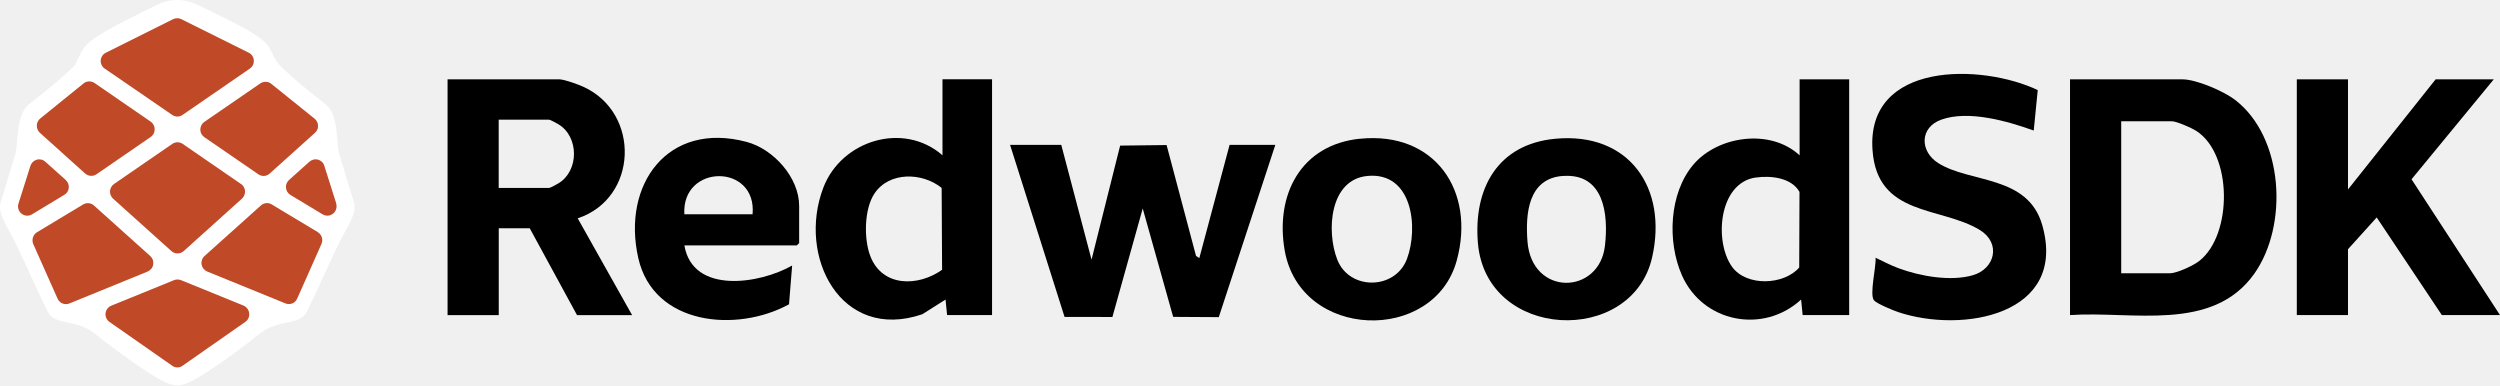
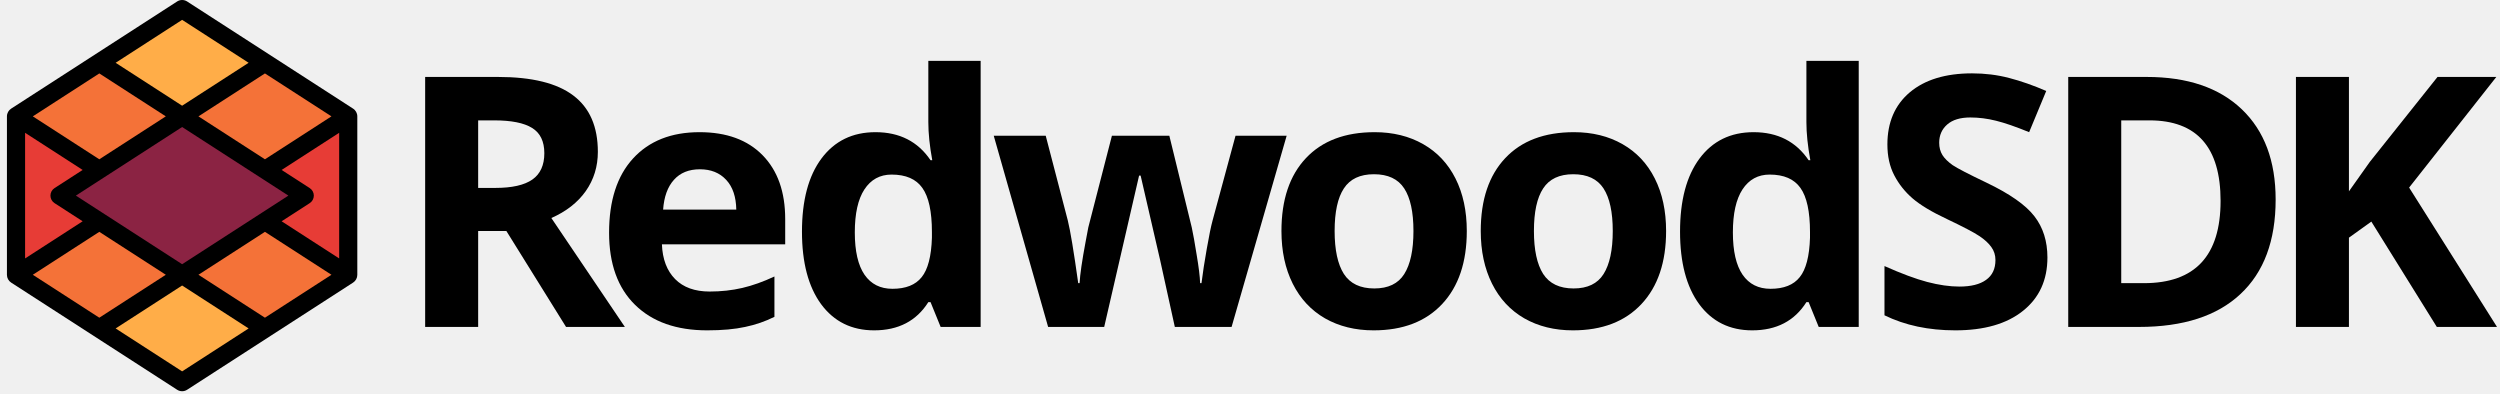
- <svg xmlns="http://www.w3.org/2000/svg" id="Layer_1" version="1.1" viewBox="0 0 449.32 69.25">
+ <svg xmlns="http://www.w3.org/2000/svg" width="438" height="69" viewBox="0 0 438 69" fill="none">
+   <g clip-path="url(#clip0_7_163)">
+     <path d="M437.476 57.278H426.931L415.458 38.824L411.533 41.64V57.278H402.248V13.481H411.533V33.522L415.188 28.369L427.051 13.481H437.357L422.078 32.863L437.476 57.278Z" fill="black" />
+     <path d="M398.692 34.96C398.692 42.17 396.635 47.691 392.52 51.526C388.427 55.36 382.505 57.278 374.755 57.278H362.354V13.481H376.104C383.253 13.481 388.806 15.368 392.76 19.143C396.714 22.917 398.692 28.19 398.692 34.96ZM389.046 35.2C389.046 25.793 384.892 21.09 376.583 21.09H371.641V49.609H375.625C384.573 49.609 389.046 44.806 389.046 35.2Z" fill="black" />
+     <path d="M358.709 45.115C358.709 49.069 357.282 52.185 354.426 54.462C351.589 56.738 347.635 57.877 342.562 57.877C337.889 57.877 333.756 56.998 330.16 55.241V46.613C333.116 47.931 335.613 48.86 337.649 49.399C339.706 49.938 341.584 50.208 343.281 50.208C345.319 50.208 346.877 49.818 347.954 49.039C349.053 48.261 349.603 47.102 349.603 45.565C349.603 44.706 349.363 43.947 348.884 43.288C348.404 42.609 347.696 41.96 346.758 41.341C345.838 40.722 343.95 39.733 341.095 38.375C338.418 37.117 336.411 35.908 335.073 34.75C333.735 33.592 332.667 32.244 331.869 30.706C331.069 29.168 330.671 27.371 330.671 25.314C330.671 21.439 331.978 18.394 334.594 16.177C337.23 13.96 340.865 12.852 345.499 12.852C347.775 12.852 349.943 13.121 352 13.661C354.076 14.2 356.244 14.959 358.499 15.937L355.504 23.157C353.167 22.198 351.231 21.529 349.693 21.15C348.175 20.77 346.677 20.581 345.199 20.581C343.442 20.581 342.093 20.99 341.155 21.809C340.217 22.628 339.746 23.696 339.746 25.014C339.746 25.833 339.936 26.552 340.317 27.171C340.696 27.77 341.295 28.359 342.114 28.939C342.952 29.498 344.919 30.516 348.015 31.994C352.108 33.951 354.916 35.918 356.433 37.896C357.951 39.853 358.709 42.259 358.709 45.115Z" fill="black" />
+     <path d="M306.986 57.877C303.051 57.877 299.955 56.349 297.7 53.293C295.462 50.238 294.344 46.004 294.344 40.592C294.344 35.1 295.482 30.826 297.759 27.77C300.055 24.695 303.211 23.157 307.226 23.157C311.44 23.157 314.654 24.795 316.872 28.07H317.17C316.712 25.573 316.482 23.347 316.482 21.39V10.665H325.649V57.278H318.639L316.872 52.934H316.482C314.404 56.229 311.24 57.877 306.986 57.877ZM310.192 50.597C312.528 50.597 314.235 49.918 315.313 48.56C316.412 47.202 317.012 44.895 317.112 41.64V40.652C317.112 37.057 316.551 34.481 315.434 32.923C314.335 31.365 312.538 30.586 310.042 30.586C308.005 30.586 306.417 31.455 305.279 33.193C304.16 34.91 303.601 37.416 303.601 40.712C303.601 44.007 304.17 46.483 305.308 48.141C306.446 49.779 308.074 50.597 310.192 50.597Z" fill="black" />
+     <path d="M268.744 40.472C268.744 43.787 269.283 46.294 270.361 47.991C271.46 49.688 273.238 50.537 275.693 50.537C278.13 50.537 279.878 49.699 280.937 48.021C282.015 46.324 282.555 43.807 282.555 40.472C282.555 37.157 282.015 34.67 280.937 33.013C279.858 31.355 278.09 30.526 275.634 30.526C273.198 30.526 271.441 31.355 270.361 33.013C269.283 34.65 268.744 37.137 268.744 40.472ZM291.901 40.472C291.901 45.924 290.463 50.188 287.586 53.263C284.71 56.339 280.706 57.877 275.574 57.877C272.358 57.877 269.523 57.178 267.066 55.78C264.61 54.362 262.722 52.335 261.405 49.699C260.087 47.062 259.427 43.987 259.427 40.472C259.427 35 260.855 30.746 263.712 27.71C266.568 24.675 270.582 23.157 275.753 23.157C278.969 23.157 281.804 23.856 284.262 25.254C286.717 26.652 288.605 28.659 289.923 31.275C291.242 33.891 291.901 36.957 291.901 40.472Z" fill="black" />
+     <path d="M233.826 40.472C233.826 43.787 234.366 46.294 235.444 47.991C236.542 49.688 238.32 50.537 240.776 50.537C243.212 50.537 244.961 49.699 246.02 48.021C247.097 46.324 247.637 43.807 247.637 40.472C247.637 37.157 247.097 34.67 246.02 33.013C244.94 31.355 243.173 30.526 240.717 30.526C238.28 30.526 236.523 31.355 235.444 33.013C234.366 34.65 233.826 37.137 233.826 40.472ZM256.983 40.472C256.983 45.924 255.545 50.188 252.669 53.263C249.793 56.339 245.788 57.877 240.657 57.877C237.441 57.877 234.606 57.178 232.148 55.78C229.693 54.362 227.805 52.335 226.487 49.699C225.168 47.062 224.509 43.987 224.509 40.472C224.509 35 225.937 30.746 228.794 27.71C231.65 24.675 235.664 23.157 240.836 23.157C244.052 23.157 246.887 23.856 249.344 25.254C251.8 26.652 253.688 28.659 255.005 31.275C256.325 33.891 256.983 36.957 256.983 40.472Z" fill="black" />
+     <path d="M205.829 57.278L203.253 45.565L199.838 30.766H199.568L193.456 57.278H183.631L174.105 23.786H183.212L187.076 38.614C187.516 40.372 188.124 44.037 188.904 49.609H189.144C189.223 48.091 189.573 45.684 190.192 42.389L190.671 39.843L194.805 23.786H204.87L208.795 39.843C209.035 40.941 209.324 42.559 209.664 44.696C210.023 46.813 210.223 48.45 210.262 49.609H210.502C210.721 47.831 211.031 45.814 211.432 43.557C211.83 41.281 212.17 39.633 212.449 38.614L216.463 23.786H225.42L215.774 57.278H205.829Z" fill="black" />
+     <path d="M153.147 57.877C149.212 57.877 146.117 56.349 143.86 53.293C141.623 50.238 140.505 46.004 140.505 40.592C140.505 35.1 141.643 30.826 143.92 27.77C146.217 24.695 149.372 23.157 153.386 23.157C157.6 23.157 160.815 24.795 163.032 28.07H163.332C162.873 25.573 162.643 23.347 162.643 21.39V10.665H171.81V57.278H164.8L163.032 52.934H162.643C160.566 56.229 157.4 57.877 153.147 57.877ZM156.352 50.597C158.689 50.597 160.396 49.918 161.475 48.56C162.573 47.202 163.172 44.895 163.272 41.64V40.652C163.272 37.057 162.713 34.481 161.594 32.923C160.496 31.365 158.699 30.586 156.202 30.586C154.165 30.586 152.577 31.455 151.439 33.193C150.321 34.91 149.762 37.416 149.762 40.712C149.762 44.007 150.331 46.483 151.469 48.141C152.607 49.779 154.235 50.597 156.352 50.597Z" fill="black" />
+     <path d="M122.618 29.658C120.681 29.658 119.163 30.277 118.065 31.515C116.967 32.733 116.338 34.471 116.178 36.727H128.999C128.959 34.471 128.37 32.733 127.232 31.515C126.093 30.277 124.556 29.658 122.618 29.658ZM123.907 57.877C118.514 57.877 114.301 56.389 111.265 53.413C108.229 50.437 106.711 46.224 106.711 40.771C106.711 35.16 108.109 30.826 110.905 27.77C113.721 24.695 117.606 23.157 122.559 23.157C127.292 23.157 130.976 24.505 133.613 27.201C136.249 29.897 137.567 33.622 137.567 38.375V42.808H115.968C116.068 45.405 116.837 47.432 118.275 48.89C119.713 50.348 121.73 51.077 124.326 51.077C126.343 51.077 128.25 50.867 130.048 50.447C131.845 50.028 133.722 49.359 135.68 48.44V55.51C134.082 56.309 132.374 56.898 130.557 57.278C128.74 57.677 126.523 57.877 123.907 57.877Z" fill="black" />
+     <path d="M83.774 32.923H86.77C89.705 32.923 91.872 32.434 93.27 31.455C94.668 30.476 95.367 28.939 95.367 26.842C95.367 24.765 94.648 23.287 93.21 22.408C91.792 21.529 89.585 21.09 86.59 21.09H83.774V32.923ZM83.774 40.472V57.278H74.487V13.481H87.249C93.2 13.481 97.604 14.569 100.46 16.746C103.316 18.903 104.744 22.188 104.744 26.602C104.744 29.178 104.035 31.475 102.617 33.492C101.199 35.489 99.192 37.057 96.595 38.195L109.477 57.278H99.171L88.717 40.472H83.774Z" fill="black" />
+     <path d="M32.783 0.258C32.25 -0.086 31.566 -0.086 31.034 0.258L1.974 19.019C1.504 19.312 1.215 19.828 1.215 20.387V48.156C1.215 48.703 1.493 49.213 1.953 49.51L31.034 68.285C31.566 68.629 32.25 68.629 32.783 68.285L61.864 49.51C62.323 49.213 62.601 48.703 62.601 48.156V20.391C62.603 19.832 62.315 19.314 61.842 19.019L32.783 0.258Z" fill="black" />
+     <path d="M59.422 23.265V45.278L49.339 38.768L54.265 35.588C54.712 35.3 54.982 34.803 54.982 34.271C54.982 33.739 54.712 33.243 54.265 32.955L49.339 29.775L59.422 23.265Z" fill="#E73C36" />
+     <path d="M4.396 23.265V45.278L14.479 38.768L9.553 35.588C9.106 35.3 8.836 34.803 8.836 34.271C8.836 33.739 9.106 33.243 9.553 32.955L14.479 29.775L4.396 23.265Z" fill="#E73C36" />
+     <path d="M31.908 18.521L20.258 11L31.908 3.478L43.559 11L31.908 18.521Z" fill="#FFAD48" />
+     <path d="M31.908 65.065L20.258 57.543L31.908 50.021L43.559 57.543L31.908 65.065Z" fill="#FFAD48" />
+     <path d="M17.398 55.661L5.748 48.139L17.398 40.617L29.049 48.139L17.398 55.661Z" fill="#F47238" />
+     <path d="M17.398 27.909L5.748 20.387L17.398 12.865L29.049 20.387L17.398 27.909Z" fill="#F47238" />
+     <path d="M46.418 55.661L34.767 48.139L46.418 40.617L58.069 48.139L46.418 55.661Z" fill="#F47238" />
+     <path d="M46.418 27.909L34.767 20.387L46.418 12.865L58.069 20.387L46.418 27.909Z" fill="#F47238" />
+     <path d="M31.909 46.29L13.293 34.271C19.498 30.265 25.703 26.259 31.909 22.253C38.114 26.259 44.319 30.265 50.525 34.271L31.909 46.29Z" fill="#8B2343" />
+   </g>
  <defs>
-     <style>
-       .st0 {
-         fill: #c04927;
-       }
- 
-       .st0, .st1 {
-         fill-rule: evenodd;
-       }
- 
-       .st1 {
-         fill: #fff;
-       }
-     </style>
+     <clipPath id="clip0_7_163">
+       <rect width="438" height="68.976" fill="white" />
+     </clipPath>
  </defs>
-   <path class="st1" d="M27.98.98c-2.59,1.31-8.05,3.86-11.01,5.89-2.96,2.03-2.59,3.93-3.89,5.24-1.3,1.31-5.18,4.58-7.77,6.55-2.59,1.96-1.94,7.2-2.59,9.17-.65,1.96-1.94,6.55-2.59,8.51-.65,1.96,1.29,4.58,2.59,7.2,1.3,2.62,4.53,9.82,5.83,12.44,1.3,2.62,5.18,1.31,8.42,3.93,3.24,2.62,7.77,5.89,11.01,7.86,3.24,1.96,4.53,1.96,7.77,0,3.24-1.96,7.77-5.24,11.01-7.86,3.24-2.62,7.13-1.31,8.42-3.93,1.29-2.62,4.53-9.82,5.83-12.44,1.3-2.62,3.24-5.24,2.59-7.2-.65-1.96-1.94-6.55-2.59-8.51-.65-1.96,0-7.2-2.59-9.17-2.59-1.96-5.6-4.47-7.77-6.55-2.17-2.08-1.29-3.27-3.89-5.24-2.59-1.96-8.42-4.58-11.01-5.89-2.59-1.31-5.18-1.31-7.77,0Z" />
-   <path class="st0" d="M18.84,12.34l12.12,8.32c.27.18.59.28.92.29.33,0,.65-.1.92-.29l12.13-8.35c.23-.17.42-.39.54-.65.12-.26.17-.55.15-.83-.02-.29-.12-.56-.28-.8-.16-.24-.38-.43-.64-.56l-12.12-6.03c-.23-.11-.48-.17-.73-.17s-.5.06-.73.17l-12.09,6.03c-.26.13-.49.32-.65.57-.16.24-.26.52-.28.81-.02.29.04.58.16.84.13.26.32.49.56.65h0ZM36,23.27c0,.27.06.54.19.78.13.24.31.45.53.6l9.72,6.68c.3.21.67.31,1.03.29.37-.02.71-.17.99-.42l8.15-7.33c.18-.16.32-.36.42-.58.1-.22.14-.46.13-.71,0-.24-.07-.48-.18-.7-.11-.22-.26-.41-.45-.56l-7.78-6.26c-.27-.22-.61-.35-.96-.36-.35-.01-.7.09-.99.28l-10.08,6.93c-.22.15-.4.35-.52.59-.12.24-.19.49-.2.76ZM11.82,32.36c.39.36.6.88.54,1.41-.02.26-.11.51-.25.73-.14.22-.34.4-.57.53l-5.8,3.5c-.59.35-1.33.3-1.87-.13-.54-.43-.75-1.15-.55-1.81l2.15-6.79c.08-.26.23-.5.43-.69.2-.19.44-.33.71-.41.26-.08.55-.08.81-.02.27.06.52.2.72.38l3.68,3.29ZM43.31,33.07l-10.49-7.22c-.27-.18-.59-.28-.92-.28s-.65.1-.92.28l-10.49,7.22c-.21.14-.38.33-.5.55-.12.22-.2.46-.22.72-.01.25.03.51.12.74.1.24.24.45.43.62l10.49,9.43c.3.27.69.42,1.1.42s.8-.15,1.1-.42l10.48-9.43c.19-.17.33-.38.43-.62.09-.24.13-.49.12-.74-.01-.25-.08-.5-.21-.72-.12-.22-.29-.41-.5-.55h0ZM15.32,31.2l-8.15-7.33c-.18-.17-.33-.37-.42-.6-.1-.23-.14-.47-.13-.72,0-.24.06-.48.17-.7.11-.22.26-.41.45-.56l7.78-6.3c.28-.22.62-.35.97-.36.35-.01.7.09.99.28l10.07,6.93c.47.31.75.83.75,1.4s-.28,1.09-.75,1.4l-9.71,6.68c-.63.43-1.46.37-2.02-.13ZM57.13,41.73l-8.29-4.99c-.3-.18-.65-.26-1-.23-.35.03-.68.18-.94.41l-10.14,9.09c-.21.19-.37.43-.46.7-.09.27-.12.55-.07.83.05.28.17.54.34.76.18.22.41.39.67.5l14.06,5.73c.4.16.84.16,1.23,0,.4-.16.71-.47.88-.86l4.36-9.81c.17-.37.2-.8.08-1.19-.12-.39-.38-.73-.73-.94ZM58.29,29.8l2.15,6.79h-.02c.08.25.1.52.05.77-.04.26-.14.5-.3.72-.24.33-.6.56-1,.65-.4.08-.82.01-1.17-.2l-5.81-3.5c-.22-.13-.41-.32-.55-.54-.14-.22-.22-.47-.24-.73-.03-.26,0-.52.1-.77.09-.24.25-.46.44-.64l3.69-3.3c.42-.37.99-.51,1.53-.36.27.08.51.22.71.41.2.19.34.43.43.7ZM27.53,47.55c.05-.28.03-.56-.06-.83-.09-.27-.25-.51-.46-.7l-10.13-9.09c-.26-.24-.59-.38-.94-.41-.35-.03-.7.05-1,.23l-8.29,4.99c-.35.21-.61.55-.73.94-.12.39-.1.81.06,1.19l4.37,9.81c.17.39.49.7.88.86.4.16.84.16,1.24,0l14.05-5.73c.26-.11.49-.28.67-.5s.3-.48.34-.76h0ZM32.51,50.34l11.28,4.59c.27.12.51.31.68.55.17.24.28.52.31.82.04.3-.01.6-.13.88-.12.27-.32.51-.57.68l-11.28,7.88c-.27.19-.59.3-.92.3-.33,0-.65-.11-.92-.3l-11.28-7.88c-.25-.17-.45-.41-.57-.68-.13-.27-.17-.58-.14-.88.03-.3.15-.58.33-.82.18-.24.43-.43.7-.54l11.28-4.59c.4-.16.84-.16,1.24,0Z" />
-   <g>
-     <path d="M372.04,56.63V14.26h20.21c2.49,0,7.42,2.13,9.43,3.67,8.81,6.75,9.63,22.57,3.48,31.26-7.52,10.62-21.96,6.66-33.12,7.44ZM381.24,49.11h8.78c1.26,0,4.25-1.41,5.29-2.24,5.95-4.72,5.95-19.18-.6-23.36-.84-.53-3.52-1.72-4.41-1.72h-9.06v27.32Z" />
-     <path d="M100.64,14.26c1.09.12,3.18.87,4.23,1.35,10.29,4.71,9.81,20.03-1.04,23.63l9.78,17.4h-9.9l-8.5-15.61h-5.57v15.61h-9.2V14.26h20.21ZM89.63,33.78h9.06c.2,0,1.38-.64,1.68-.83,3.72-2.24,3.72-8.38,0-10.61-.3-.18-1.48-.83-1.68-.83h-9.06v12.26Z" />
-     <polygon points="422 14.26 422 34.05 437.75 14.26 448.2 14.26 433.42 32.22 449.32 56.63 438.87 56.63 427.16 39.08 422 44.79 422 56.63 412.8 56.63 412.8 14.26 422 14.26" />
-     <polygon points="190.74 26.04 196.18 46.67 201.32 26.17 209.67 26.07 214.96 46 215.55 46.39 220.99 26.04 229.21 26.04 219.05 57 210.85 56.95 205.38 37.47 199.93 56.97 191.33 56.96 181.54 26.04 190.74 26.04" />
-     <path d="M332.35,14.26v42.37h-8.36l-.28-2.79c-6.79,6.24-17.67,4.14-21.42-4.36-2.66-6.02-2.32-14.73,2.05-19.89s13.84-6.56,19.1-1.67v-13.66h8.92ZM315.56,31.9c-6.72.97-7.51,11.59-4.24,16.08,2.58,3.54,9.29,3.28,12.05.1l.05-13.59c-1.44-2.56-5.16-2.97-7.86-2.58Z" />
-     <path d="M178.3,14.26v42.37h-8.08l-.28-2.79-4.18,2.64c-14.64,4.99-22.53-10.4-17.77-22.79,3.26-8.48,14.4-11.9,21.4-5.78v-13.66h8.92ZM169.32,48.49l-.08-14.72c-3.48-2.81-9.43-2.96-12.08,1.02-1.86,2.79-1.92,8.18-.74,11.24,2.14,5.58,8.57,5.53,12.9,2.46Z" />
-     <path d="M365.51,23.46c-4.72-1.7-11.72-3.7-16.59-1.96-3.94,1.4-3.9,5.71-.55,7.82,5.73,3.62,16.1,2.1,18.68,11.14,4.6,16.16-14.36,19.52-25.93,15.62-.87-.3-3.81-1.5-4.31-2.1-.86-1.04.43-6.07.28-7.66,1.37.65,2.68,1.35,4.11,1.88,3.86,1.44,9.39,2.43,13.39,1.26s5.07-5.77,1.26-8.11c-7.04-4.31-18.49-2.37-19.31-14.42-1.09-15.93,19.6-15.53,29.7-10.74l-.72,7.26Z" />
-     <path d="M123,44.09c1.49,8.89,13.63,6.93,19.37,3.63l-.56,6.97c-9.33,5.12-24.34,3.84-27.09-8.3-3-13.25,5.31-24.67,19.49-20.88,4.8,1.28,9.42,6.39,9.42,11.49v6.69l-.42.42h-20.21ZM135.26,38.51c.81-9.18-12.8-9.09-12.26,0h12.26Z" />
-     <path d="M279.5,24.94c13.3-1.26,20.27,8.85,17.43,21.33-3.63,15.95-29.83,14.93-31.31-2.6-.82-9.77,3.53-17.75,13.88-18.73ZM280.9,31.62c-6.24.45-6.76,6.75-6.37,11.78.78,9.92,12.89,9.62,13.92.8.67-5.72-.17-13.11-7.55-12.57Z" />
-     <path d="M244.41,24.94c13.45-1.38,20.82,9.34,17.41,21.87-4.08,14.98-28.13,14.33-30.93-1.83-1.73-9.97,2.9-18.96,13.52-20.05ZM245.8,31.62c-6.88.63-7.44,9.97-5.45,15.05,2.19,5.58,10.45,5.45,12.53-.16s1-15.63-7.08-14.89Z" />
-   </g>
</svg>
